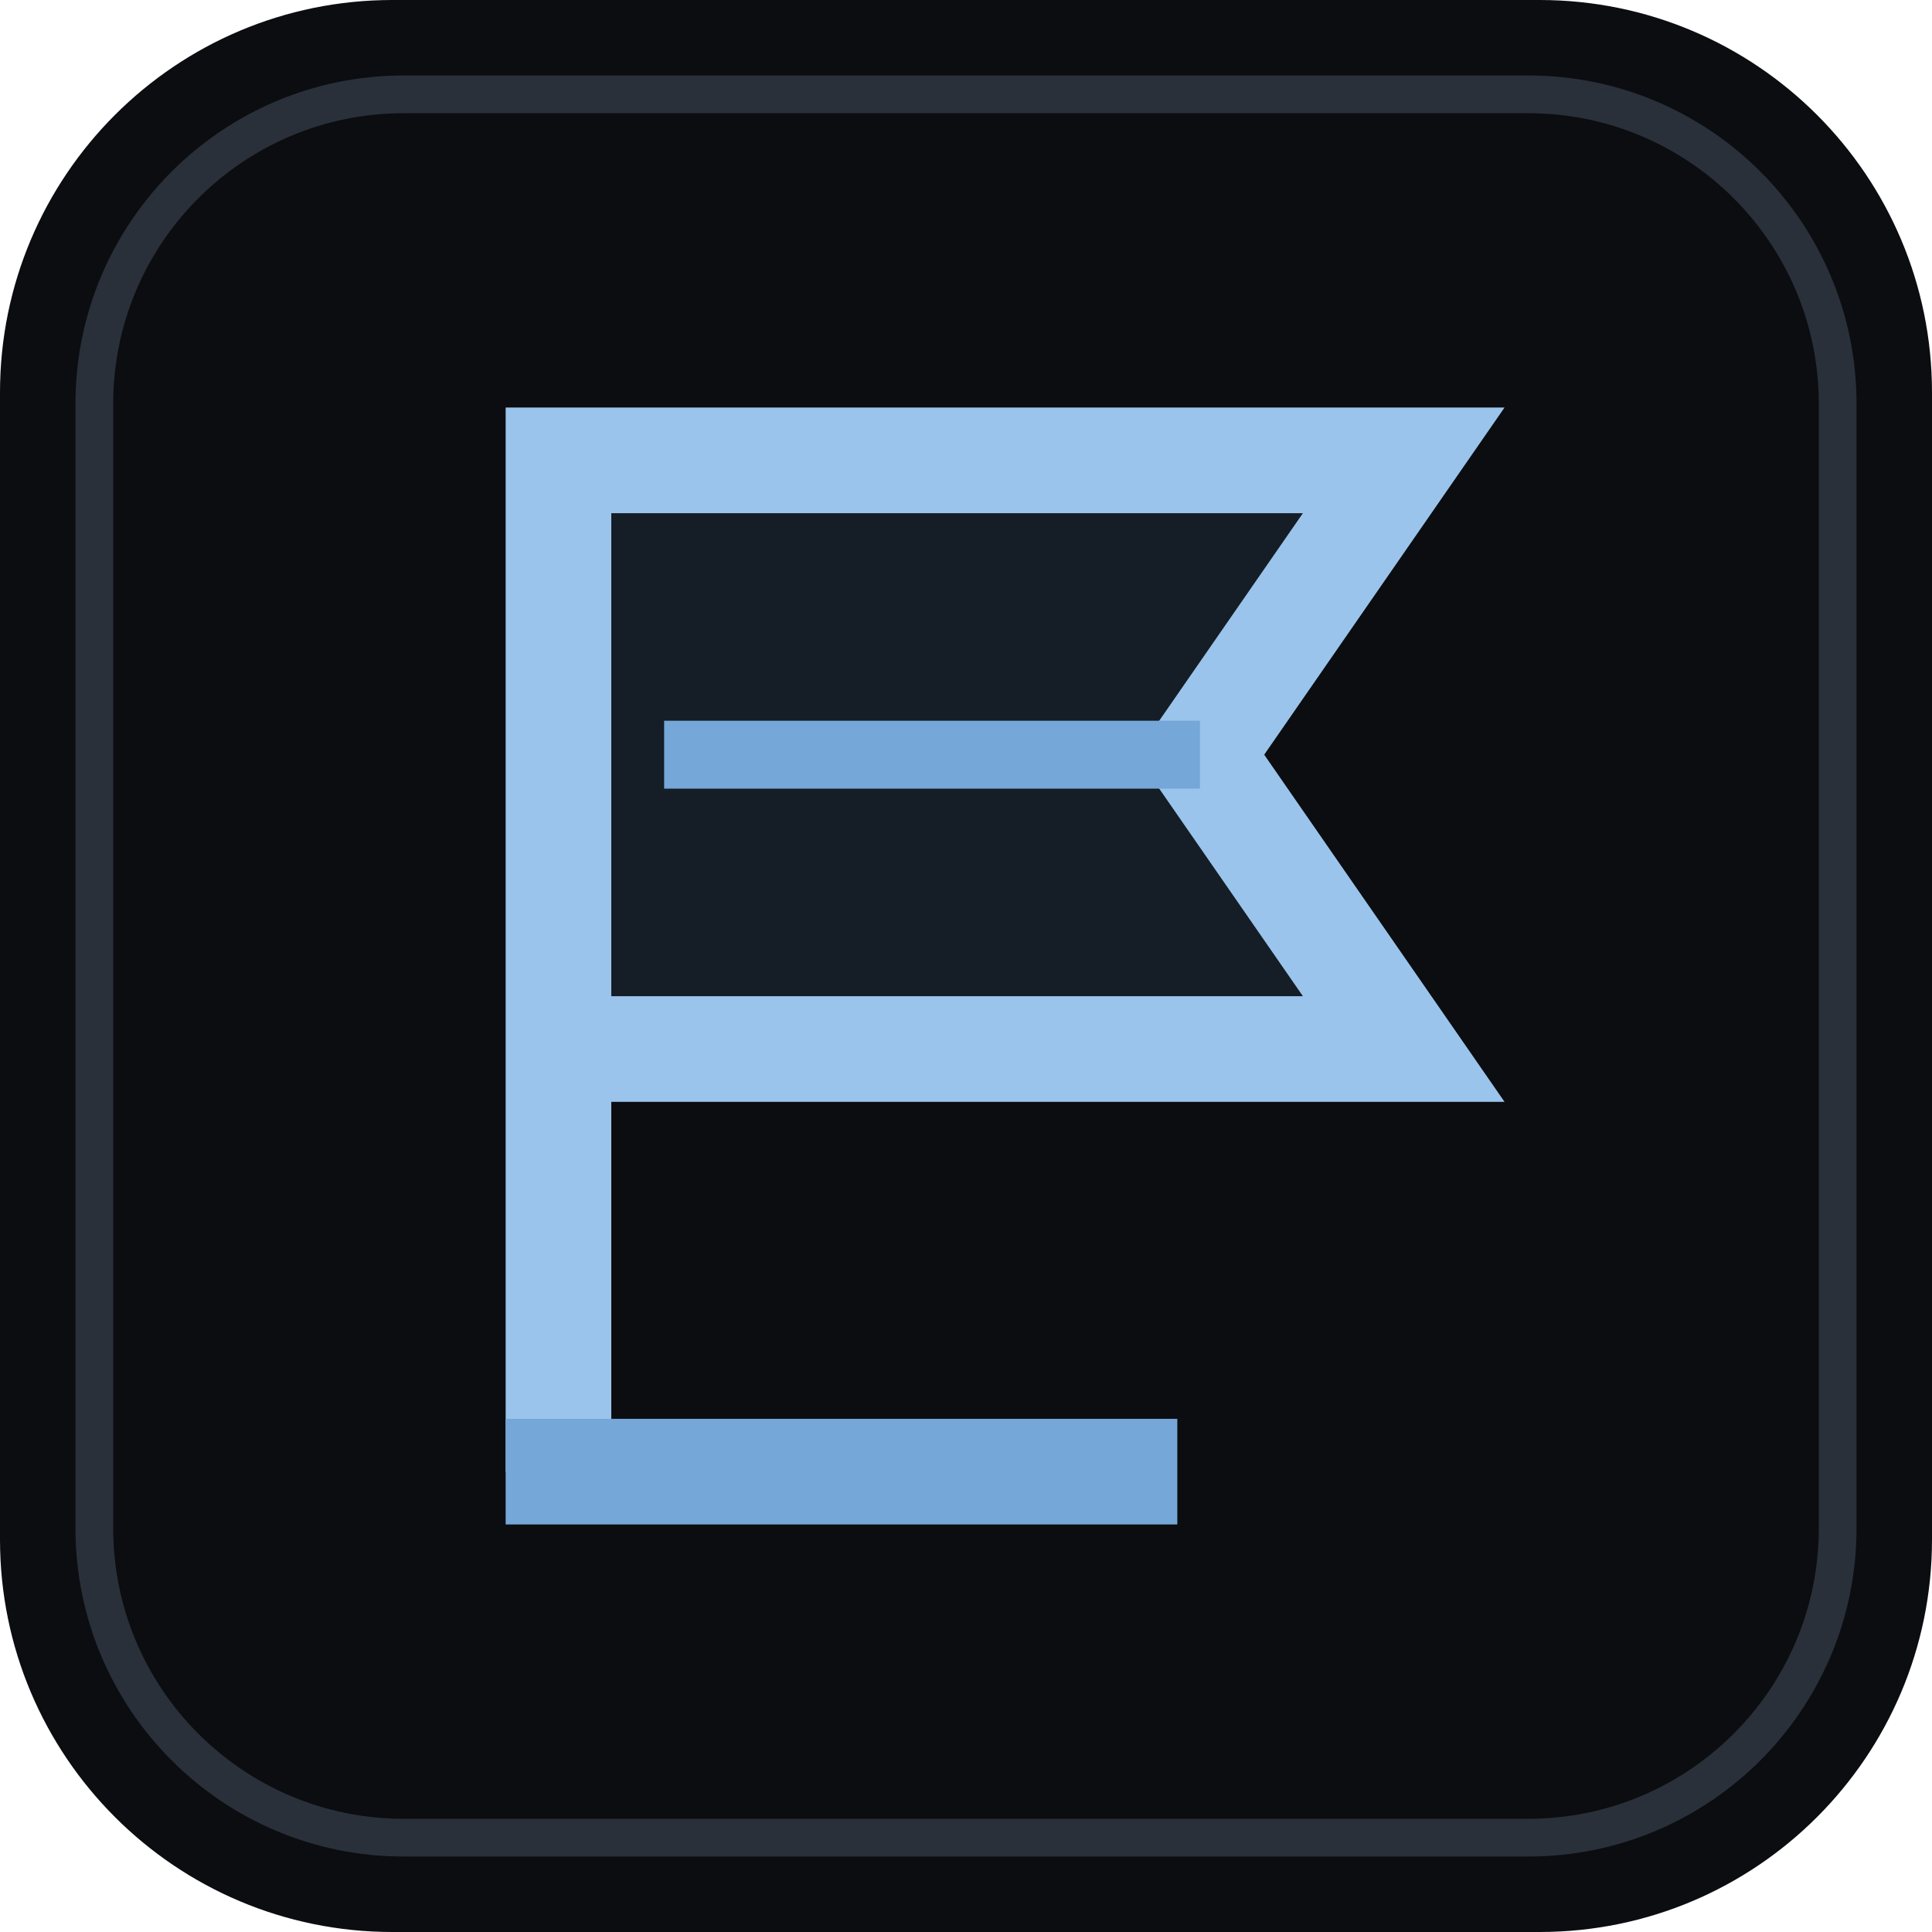
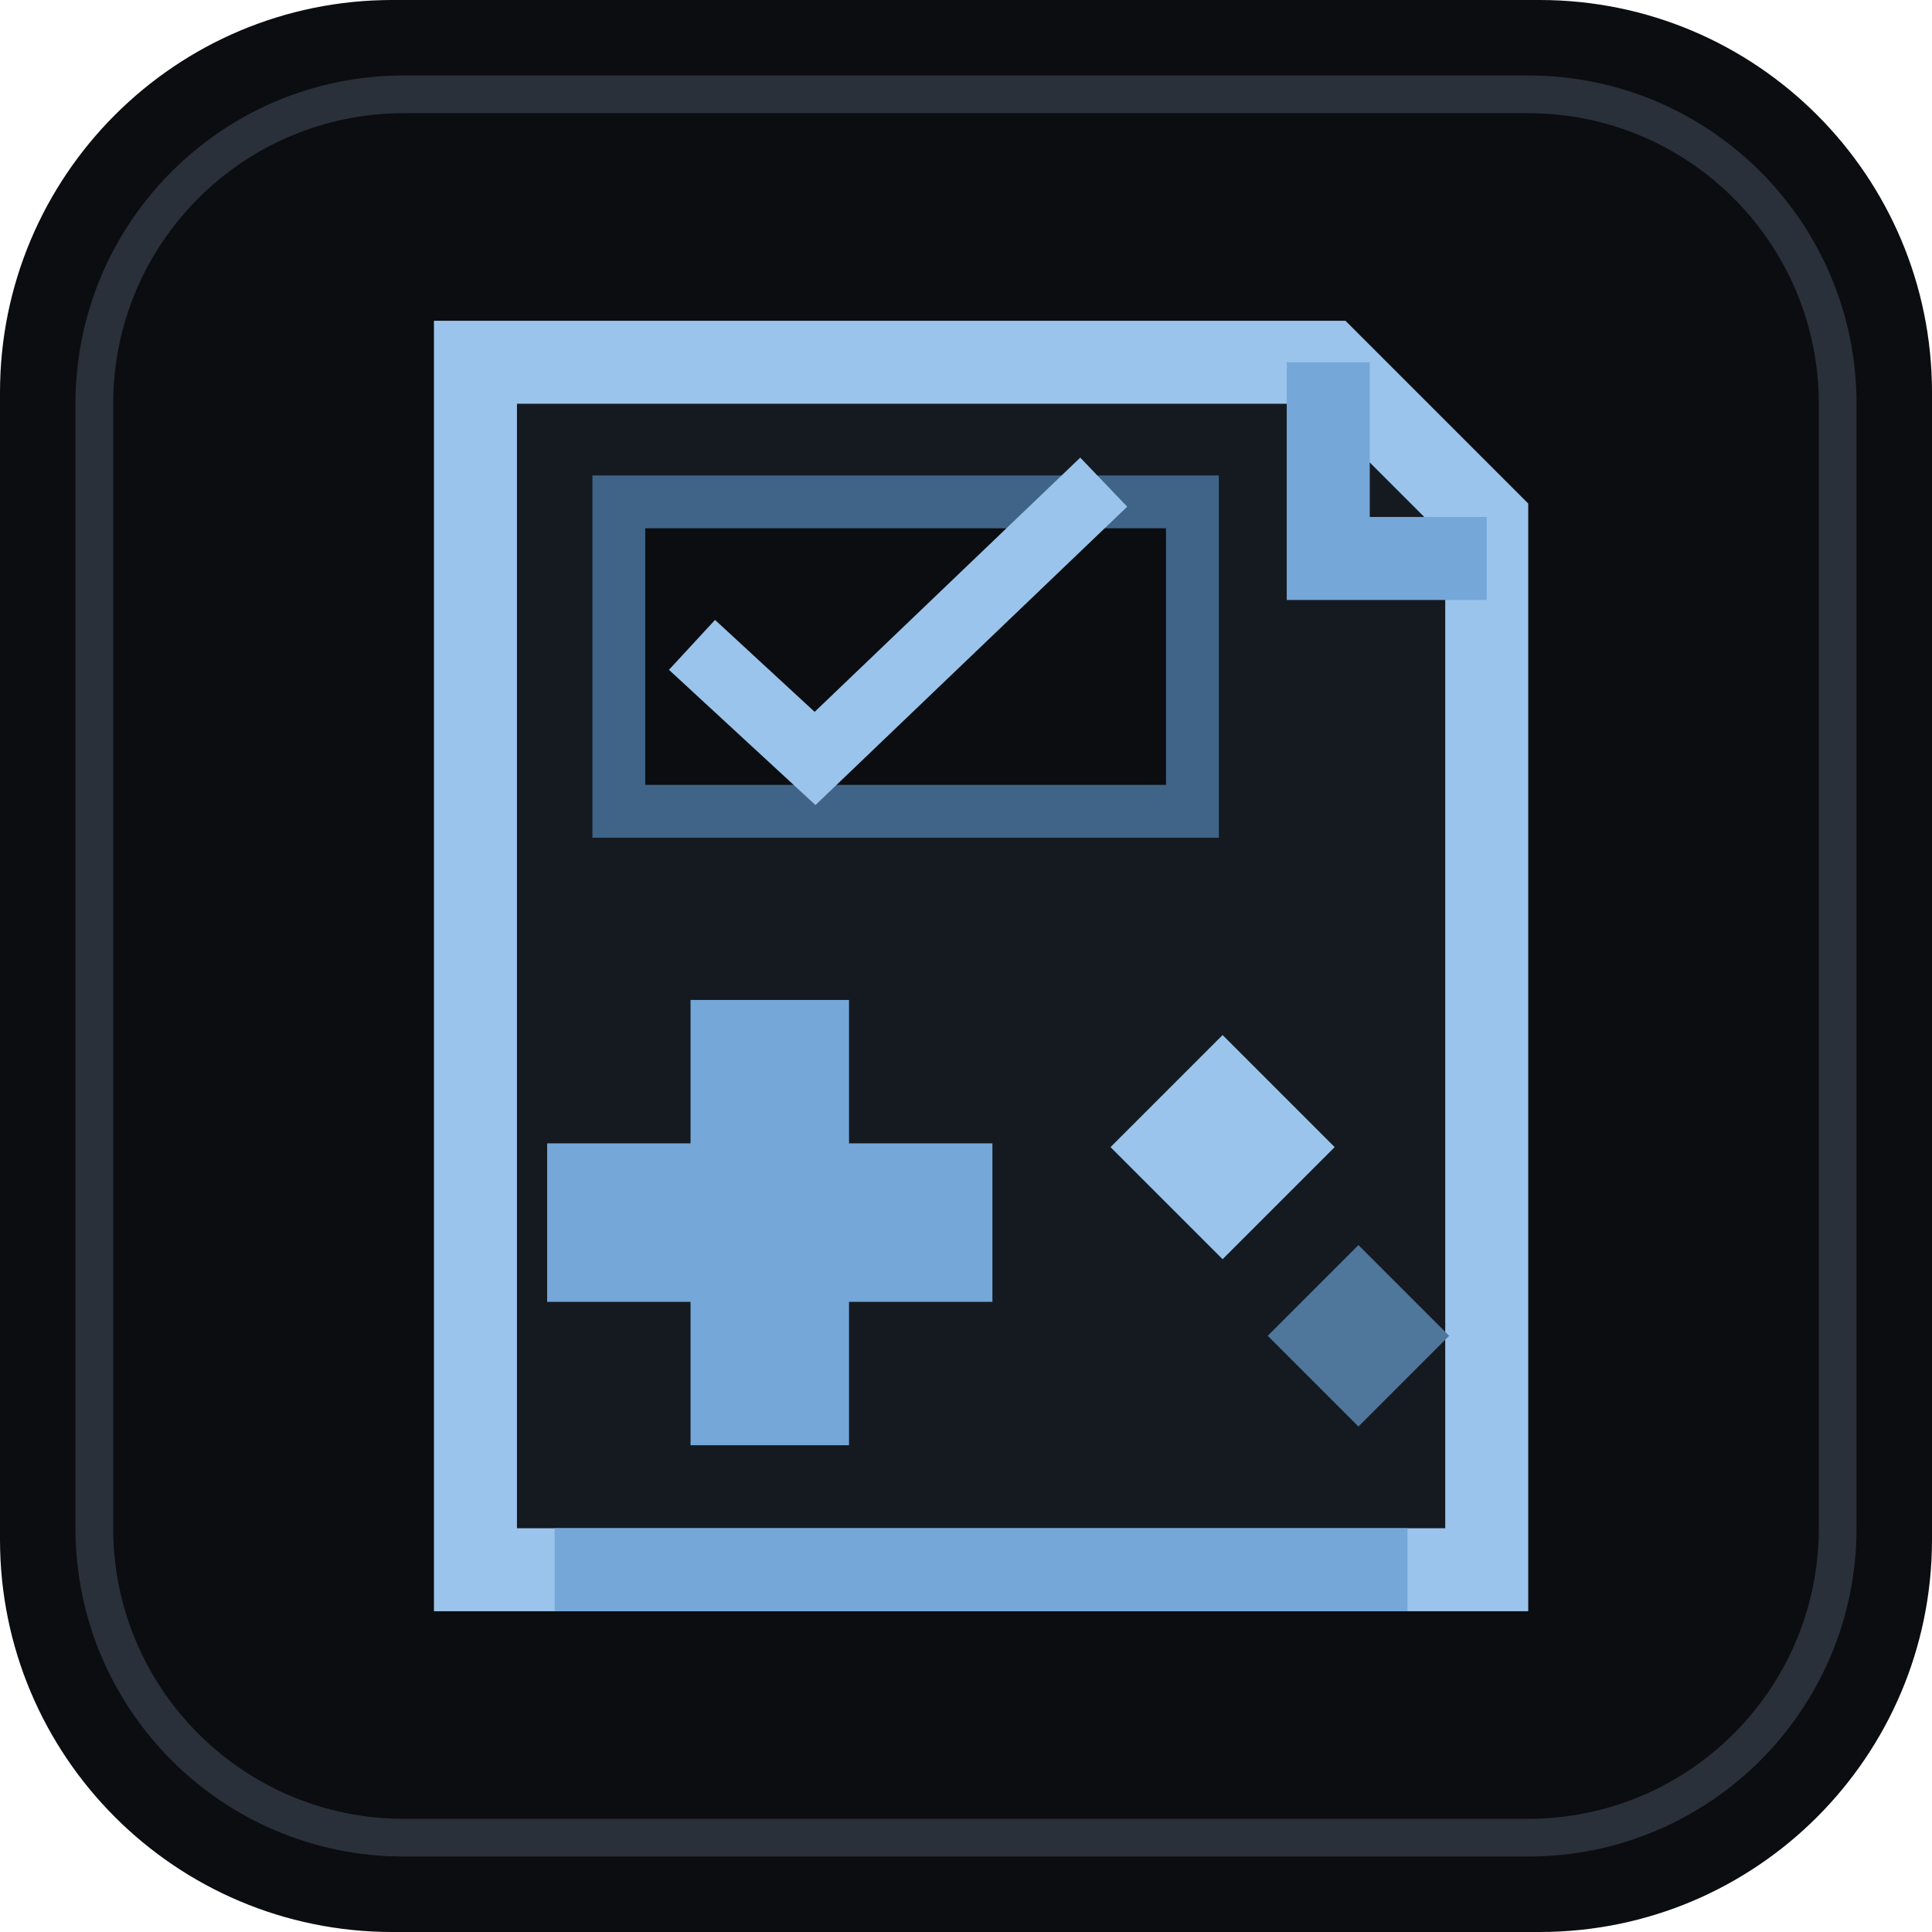
<svg xmlns="http://www.w3.org/2000/svg" viewBox="0 0 512 512" role="img" aria-labelledby="title desc">
  <rect width="512" height="512" rx="104" fill="#0b0d11" />
  <rect x="25" y="25" width="462" height="462" rx="82" fill="none" stroke="#2a3039" stroke-width="10" />
-   <path d="M148 390V122h224l-54 78 54 78H148" fill="#151d26" stroke="#9ac4eb" stroke-width="28" stroke-linejoin="miter" />
-   <path d="M148 390h150" fill="none" stroke="#75a7d8" stroke-width="28" stroke-linecap="square" />
-   <path d="M176 200h142" fill="none" stroke="#75a7d8" stroke-width="18" />
+   <path d="M126 96h226l42 42v278H126z" fill="#151a21" stroke="#9ac4eb" stroke-width="22" stroke-linejoin="miter" />
+   <path d="M352 96v52h42" fill="none" stroke="#75a7d8" stroke-width="22" />
+   <rect x="164" y="133" width="152" height="82" fill="#0b0d11" stroke="#3f6487" stroke-width="14" />
+   <path d="m190 177 26 24 70-67" fill="none" stroke="#9ac4eb" stroke-width="18" stroke-linecap="square" stroke-linejoin="miter" />
+   <path d="M183 265h42v38h38v42h-38v38h-42v-38h-38v-42h38z" fill="#75a7d8" />
+   <rect x="303" y="283" width="42" height="42" transform="rotate(45 324 304)" fill="#9ac4eb" />
+   <rect x="343" y="337" width="34" height="34" transform="rotate(45 360 354)" fill="#4f779c" />
+   <path d="M158 416h204" fill="none" stroke="#75a7d8" stroke-width="22" stroke-linecap="square" />
</svg>
